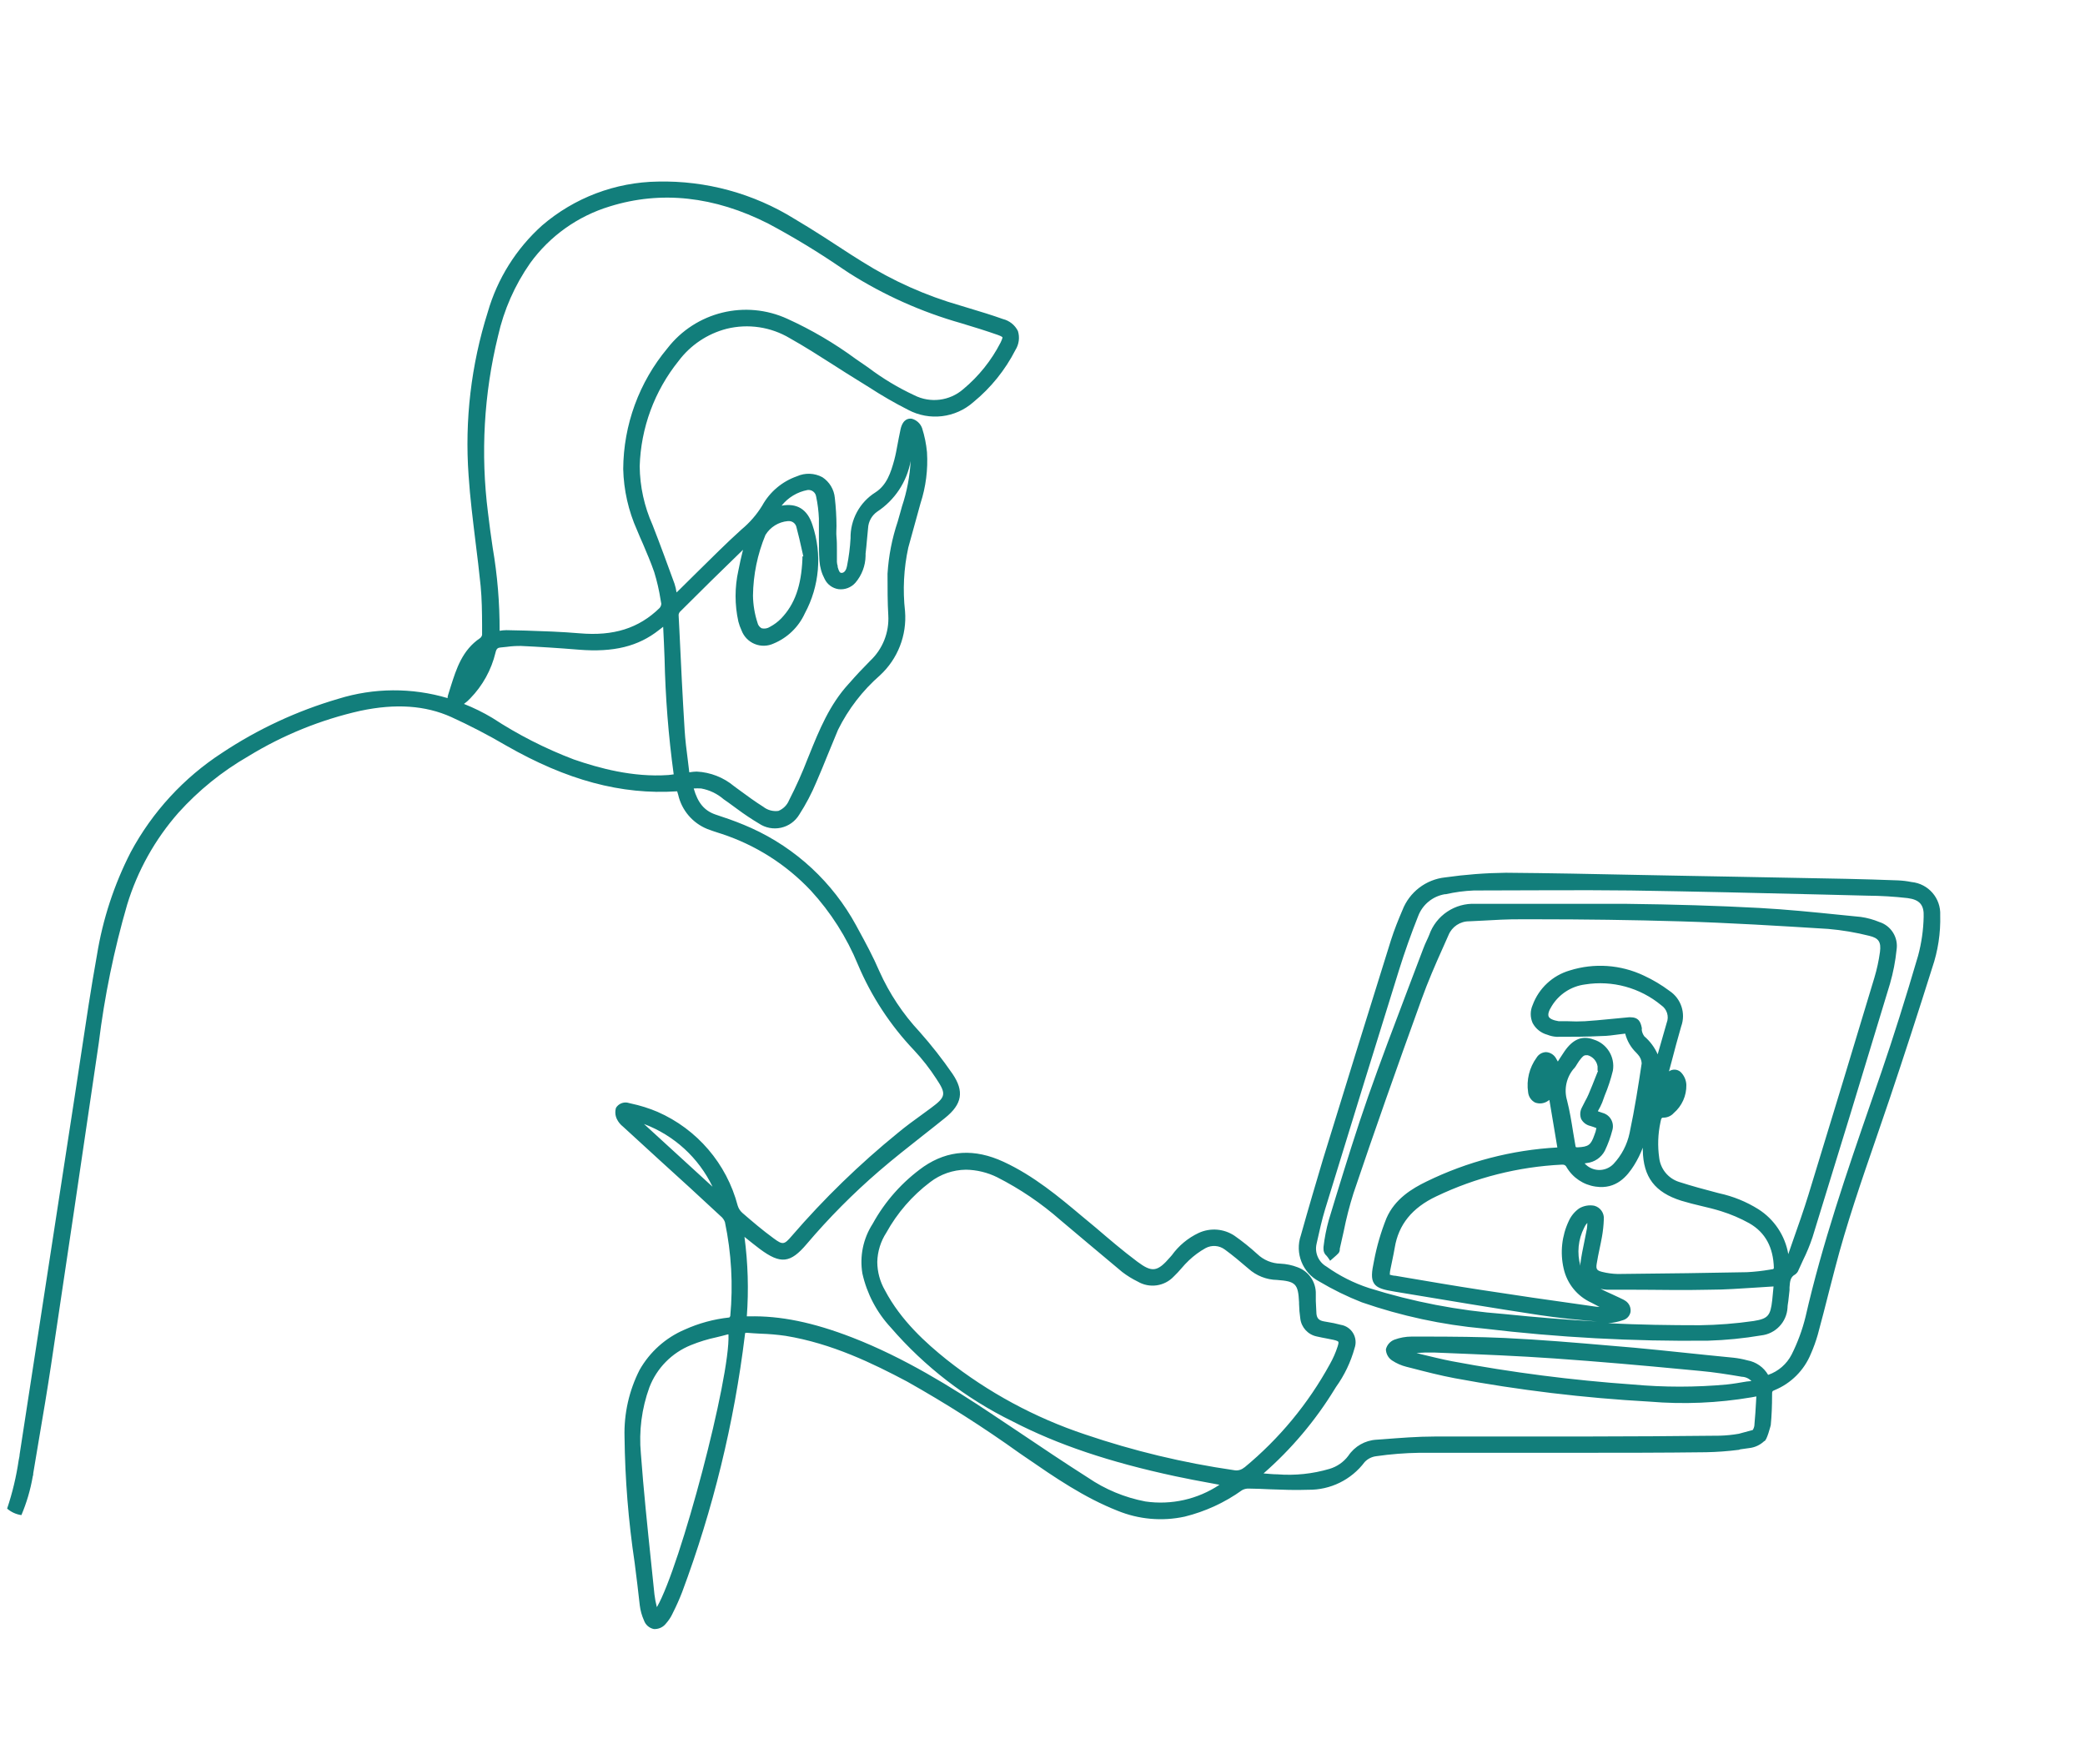
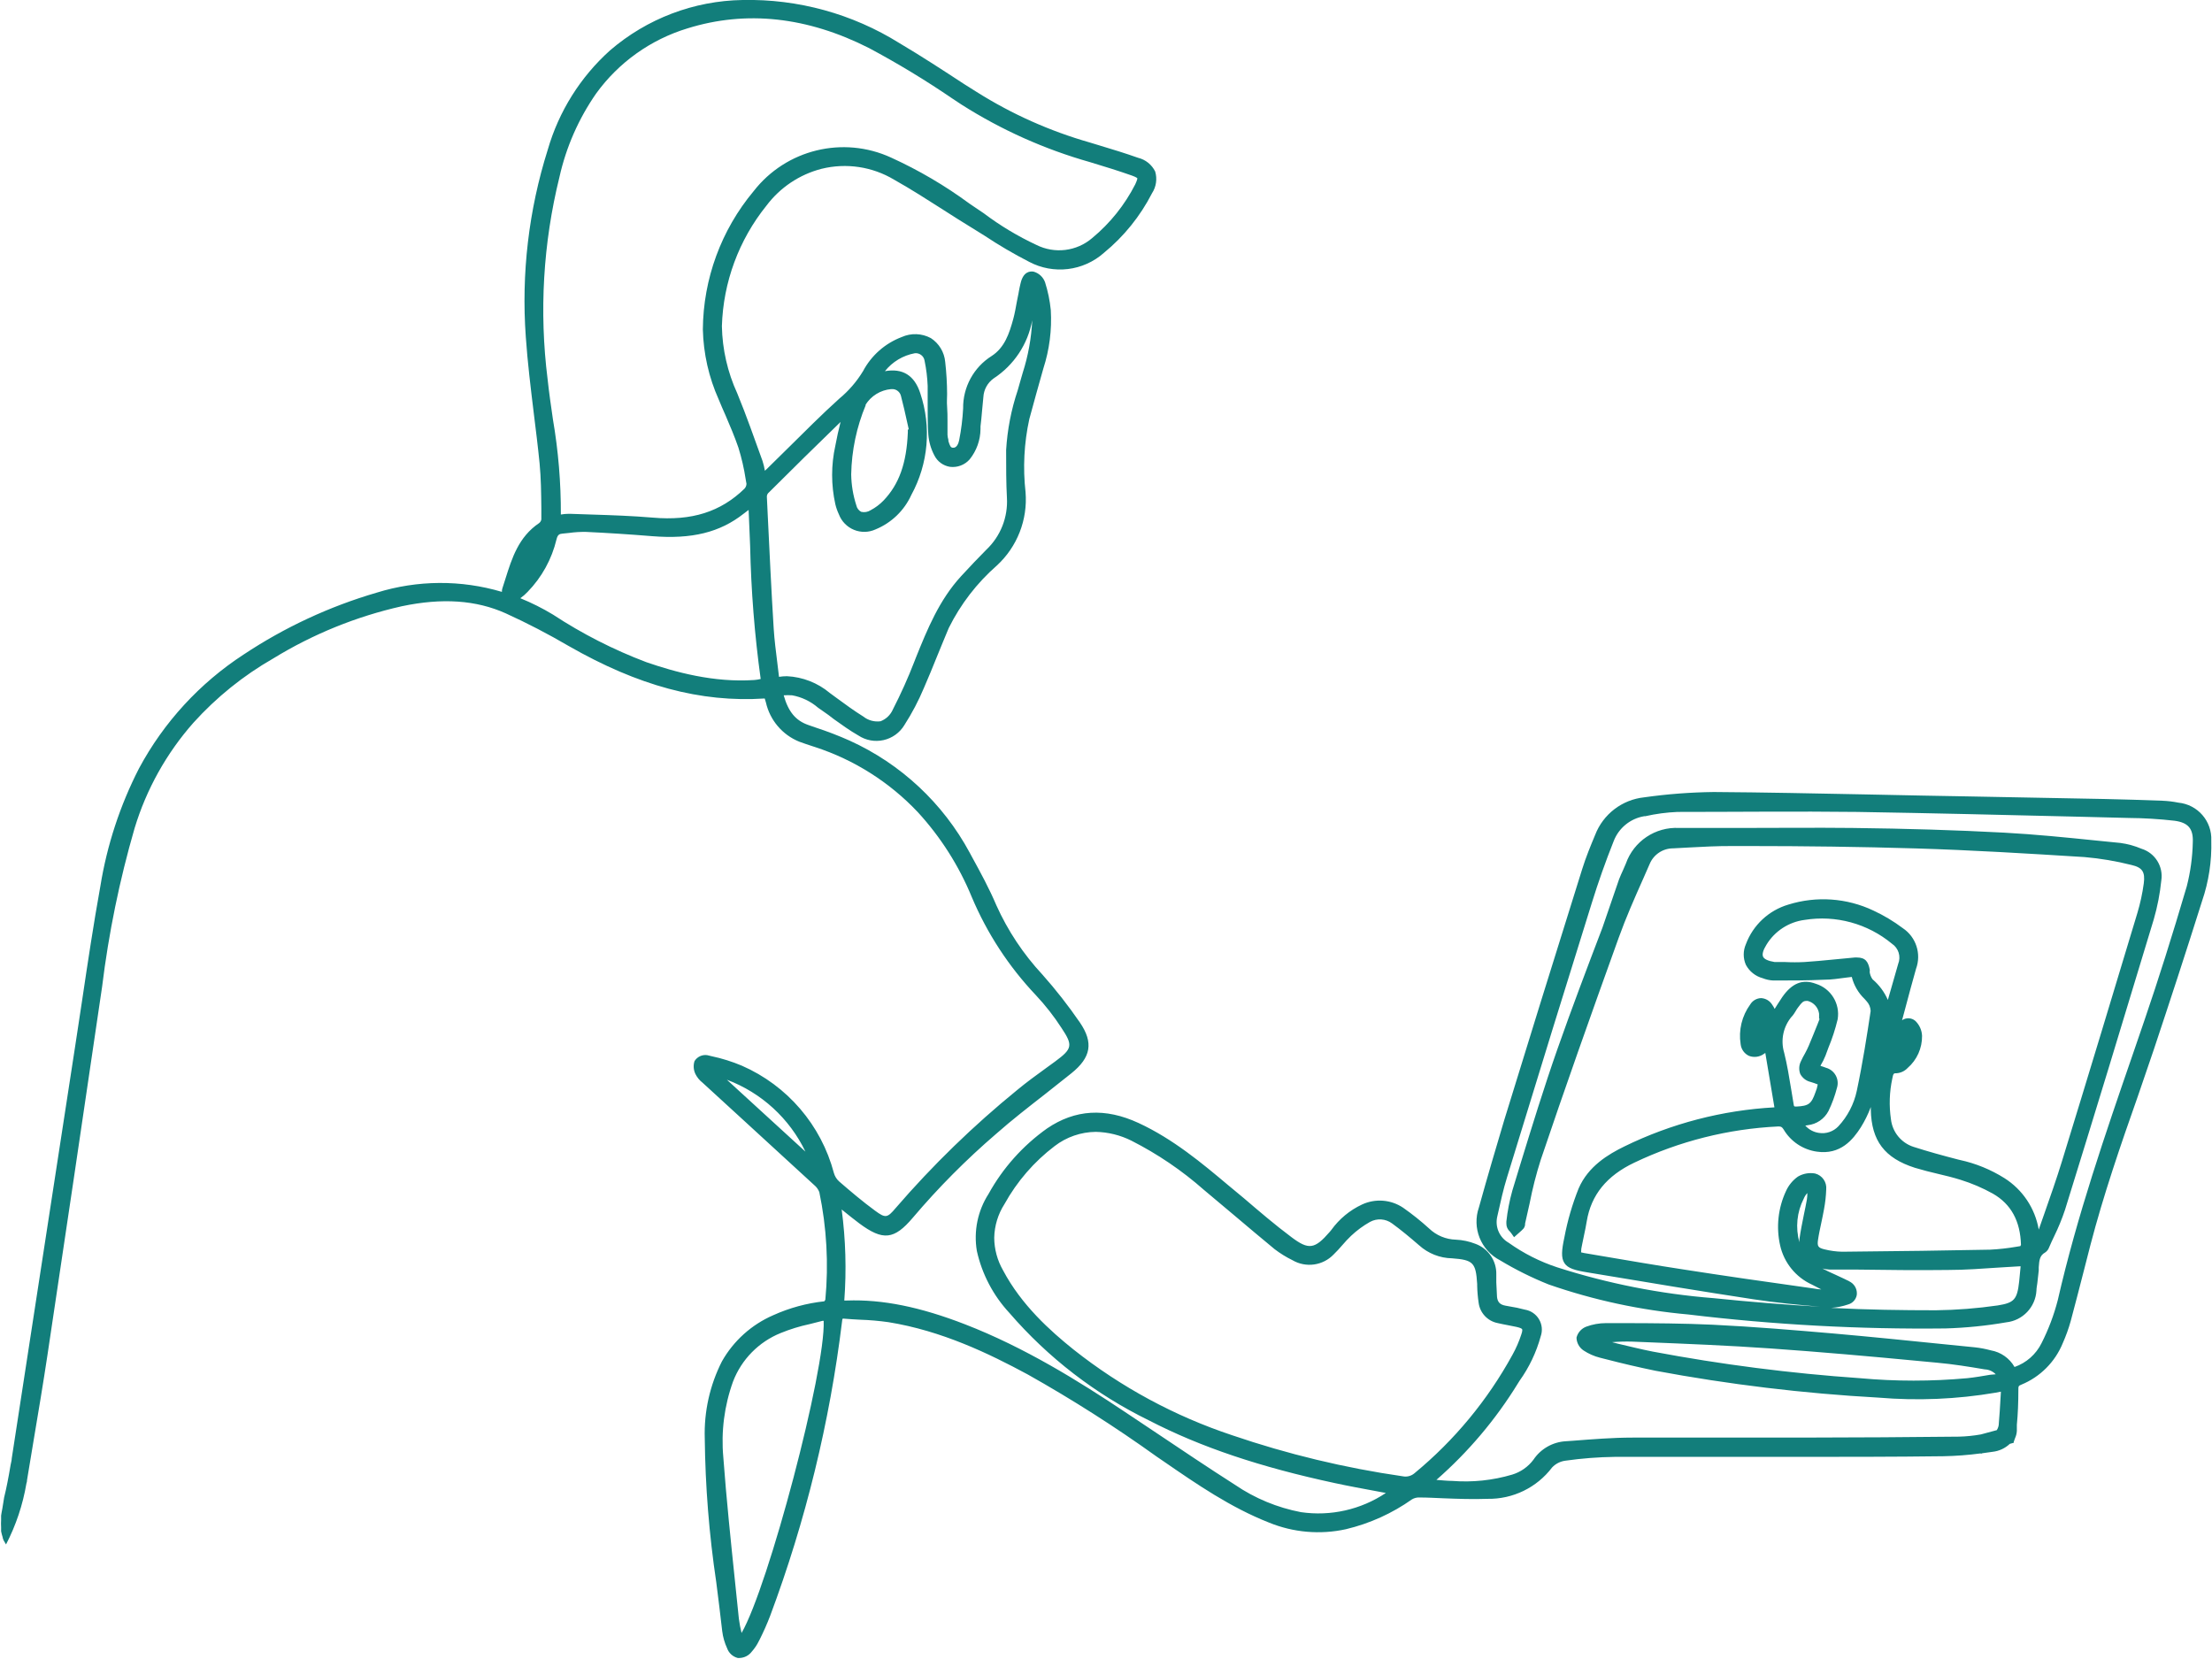
- <svg xmlns="http://www.w3.org/2000/svg" id="Camada_1" data-name="Camada 1" viewBox="0 0 301.1 254.66">
+ <svg xmlns="http://www.w3.org/2000/svg" id="Camada_1" data-name="Camada 1" viewBox="0 0 278.84 209.03">
  <defs>
    <style>.cls-1{fill:#127e7b;}</style>
  </defs>
-   <path class="cls-1" d="M255.72,205.79c.13-1.34.19-2.76.19-4.37,0-.47,0-.54.37-.68a9.6,9.6,0,0,0,5.23-5.24,21.64,21.64,0,0,0,1-2.77c.57-2.1,1.11-4.2,1.64-6.3l.84-3.24c1.65-6.38,3.84-12.71,5.95-18.83.67-2,1.35-3.9,2-5.85,2-5.95,4.05-12.25,6.09-18.74a21.62,21.62,0,0,0,1.16-7.61,4.59,4.59,0,0,0-4.14-4.79,12.59,12.59,0,0,0-2-.24c-2.44-.09-4.87-.17-7.31-.22l-16.82-.32-6.1-.11-7.35-.14c-6.22-.13-12.65-.26-19-.31a68.28,68.28,0,0,0-8.77.67,7.47,7.47,0,0,0-6.18,4.75c-.58,1.35-1.17,2.81-1.65,4.32-3.68,11.78-6.89,22.12-9.81,31.62-1,3.36-2.08,7-3.2,11a5.49,5.49,0,0,0,2.67,6.67,42.19,42.19,0,0,0,6.13,3,74.14,74.14,0,0,0,17.59,3.79,249.23,249.23,0,0,0,32.43,1.75,56,56,0,0,0,7.66-.76,4.28,4.28,0,0,0,3.8-4c0-.31.07-.62.11-.93.07-.54.13-1.07.18-1.61l0-.4c.06-.91.13-1.49.81-1.86a1.33,1.33,0,0,0,.5-.66c.21-.47.43-.94.64-1.4a25.45,25.45,0,0,0,1.37-3.32c3.64-11.76,7.3-23.74,11.19-36.61a28,28,0,0,0,.95-4.91,3.62,3.62,0,0,0-2.5-4,10.94,10.94,0,0,0-2.66-.73l-3-.3c-3.83-.39-7.78-.79-11.69-1-6-.32-12.28-.51-19.11-.59-4.71,0-9.49,0-14.12,0-2.57,0-5.14,0-7.71,0a6.74,6.74,0,0,0-6.71,4.5c-.11.28-.24.56-.37.83s-.34.75-.48,1.13q-1.14,3-2.3,6.06c-1.9,5-3.87,10.2-5.68,15.35-1.68,4.8-3.2,9.74-4.67,14.51l-1,3.29a25,25,0,0,0-.76,3.89l0,.27a1.25,1.25,0,0,0,.45,1,2,2,0,0,1,.19.24l.32.47.64-.56a7.27,7.27,0,0,0,.57-.54.88.88,0,0,0,.18-.63c.2-.84.39-1.69.57-2.53a51.37,51.37,0,0,1,1.41-5.49c3-8.9,6.24-18.07,9.83-28,.91-2.53,2-5.05,3.1-7.49l.79-1.78a3.21,3.21,0,0,1,3-2l1.84-.09c1.84-.11,3.74-.21,5.6-.2h2.12c6.9,0,14,.09,21,.3s14.06.64,21.27,1.09a37.38,37.38,0,0,1,5.94,1c1.35.32,1.73.88,1.54,2.33a24.36,24.36,0,0,1-.81,3.73c-2.79,9.26-6.11,20.23-9.52,31.34-.69,2.24-1.48,4.48-2.25,6.66l-.66,1.9a9.62,9.62,0,0,0-4.33-6.49,17.74,17.74,0,0,0-5.63-2.29l-.24-.06c-1.85-.48-3.76-1-5.59-1.59a4.16,4.16,0,0,1-2.85-3.47,14.6,14.6,0,0,1,.18-5.14c.12-.66.18-.68.55-.67a2,2,0,0,0,1.37-.66,5.21,5.21,0,0,0,1.82-4.06,2.75,2.75,0,0,0-.85-1.89,1.36,1.36,0,0,0-1.66-.07l.35-1.3c.45-1.73.91-3.46,1.41-5.18a4.36,4.36,0,0,0-1.67-5.13,20.67,20.67,0,0,0-3.72-2.22,14.69,14.69,0,0,0-10.7-.74,8.13,8.13,0,0,0-5.36,5,3.2,3.2,0,0,0,0,2.59,3.42,3.42,0,0,0,2.12,1.69,4.22,4.22,0,0,0,1.34.3h0c2.2,0,4.34,0,6.46-.11.9,0,1.78-.14,2.71-.26l.74-.09a5.82,5.82,0,0,0,1.61,2.77l.25.28a2,2,0,0,1,.52,1.24c-.45,3-1,6.56-1.75,10.08a9.34,9.34,0,0,1-2.33,4.46,2.84,2.84,0,0,1-4.16-.09l.31-.05a3.36,3.36,0,0,0,2.61-1.78,16.41,16.41,0,0,0,1.08-2.95,2,2,0,0,0-1.4-2.51l-.67-.23,0-.06a9.26,9.26,0,0,0,.61-1.22l.36-1a23.94,23.94,0,0,0,1.18-3.59,4,4,0,0,0-2.76-4.49c-1.65-.62-3-.08-4.23,1.7-.2.29-.39.58-.58.88l-.38.59a5.14,5.14,0,0,0-.29-.51,1.77,1.77,0,0,0-1.42-.85h0a1.66,1.66,0,0,0-1.36.8,6.78,6.78,0,0,0-1.22,5,1.89,1.89,0,0,0,1,1.48,2,2,0,0,0,1.9-.26l.17-.11,1.15,6.86a49.14,49.14,0,0,0-18.9,4.92c-2.06,1-4.57,2.5-5.78,5.3a33,33,0,0,0-1.8,6.18c-.34,1.6-.43,2.54,0,3.22s1.34.93,3,1.2c7.72,1.29,14.17,2.36,20.87,3.38,2.82.43,5.65.7,8.35.93-4.31-.24-8.77-.6-13.45-1.08A87.09,87.09,0,0,1,197.7,186a22.73,22.73,0,0,1-6.14-3.1,3,3,0,0,1-1.43-3.29l.08-.36c.34-1.53.69-3.11,1.15-4.62,4.17-13.58,7.57-24.59,10.7-34.63.8-2.55,1.72-5.15,2.74-7.71a5,5,0,0,1,3.85-3.16l.14,0a22.38,22.38,0,0,1,4.05-.54c7.4,0,15-.09,22.66,0,9.27.14,18.7.37,27.82.59l6.39.16a54.21,54.21,0,0,1,5.78.35c1.74.23,2.39,1,2.31,2.7A23.44,23.44,0,0,1,277,138c-1.84,6.28-3.58,11.78-5.3,16.81l-1.5,4.35c-3.46,10-7.05,20.45-9.46,31a26,26,0,0,1-2,5.43,6,6,0,0,1-3.4,2.95,4.35,4.35,0,0,0-3-2.1,13,13,0,0,0-2-.38l-3.8-.38c-4.6-.47-9.36-1-14-1.36-4.87-.42-10-.86-15.26-1.11-3.66-.17-7.39-.19-11-.2h-2.44a7.13,7.13,0,0,0-2.48.45,2,2,0,0,0-1.22,1.39,2,2,0,0,0,.88,1.6,6.73,6.73,0,0,0,2.08.92l.83.21c2,.52,4.07,1.05,6.14,1.44a220.31,220.31,0,0,0,28.12,3.38,58.63,58.63,0,0,0,14.76-.62l.69-.13-.05.85c-.06,1.07-.12,2.09-.22,3.11a1.6,1.6,0,0,1-.25.89l-1.78.48-.22.06v0a18.58,18.58,0,0,1-2.76.28c-6.29.07-12.84.11-20,.12-2.93,0-5.87,0-8.8,0-4,0-8.23,0-12.35,0-2.53,0-5.08.21-7.56.4l-.86.06a5.24,5.24,0,0,0-4.08,2.33,5.26,5.26,0,0,1-2.7,1.88,20.82,20.82,0,0,1-7.54.79c-.65,0-1.3-.08-2-.13a52.73,52.73,0,0,0,10.27-12.17l.2-.32a17.63,17.63,0,0,0,2.68-5.61,2.54,2.54,0,0,0-2-3.36,18,18,0,0,0-2-.42l-.45-.08c-.71-.13-1-.46-1.06-1.11l-.09-1.82,0-1a4,4,0,0,0-2.63-3.88,7.76,7.76,0,0,0-2.47-.52,5,5,0,0,1-3.35-1.39,33.09,33.09,0,0,0-3.29-2.64,5.31,5.31,0,0,0-5.17-.41,10.05,10.05,0,0,0-3.88,3.22l-.21.24c-1.88,2.19-2.64,2.29-4.79.68s-4.07-3.26-6-4.91l-2-1.66c-3.25-2.73-6.93-5.82-11.3-7.84-4.2-1.94-8-1.71-11.53.69a24.69,24.69,0,0,0-7.38,8.27,10.15,10.15,0,0,0-1.48,7.17,16.86,16.86,0,0,0,4.1,7.8,55.34,55.34,0,0,0,17.6,13.56c6.52,3.37,14,5.88,23.46,7.91,1.7.37,3.44.69,5.13,1l1.28.24a15.32,15.32,0,0,1-10.7,2.41,22,22,0,0,1-8.31-3.45c-3.35-2.13-6.7-4.38-9.94-6.56l-4-2.67c-5.71-3.8-12.56-8.08-20.09-11-5.66-2.19-10.4-3.16-14.9-3.05l-.32,0a55.74,55.74,0,0,0-.34-11.48l.1.08c.74.59,1.42,1.15,2.12,1.67,3,2.23,4.41,2.07,6.77-.72a95.38,95.38,0,0,1,10.46-10.54c2.05-1.77,4.22-3.47,6.31-5.12,1.07-.84,2.14-1.68,3.19-2.53,2.5-2,2.81-3.86,1.09-6.39A62.66,62.66,0,0,0,132.8,149a32,32,0,0,1-5.8-8.73c-.9-2.1-2-4.14-3.08-6.11l-.28-.52a32.47,32.47,0,0,0-15.15-14.07,43.05,43.05,0,0,0-4.29-1.65l-.91-.31c-1.58-.56-2.51-1.66-3.11-3.75a7.61,7.61,0,0,1,1.08,0,6.83,6.83,0,0,1,3.25,1.56l.63.44,1.37,1a36.86,36.86,0,0,0,3.09,2.06,4.11,4.11,0,0,0,5.82-1.28,30.06,30.06,0,0,0,2.48-4.72c.57-1.3,1.11-2.63,1.63-3.92s1-2.42,1.49-3.61a25.49,25.49,0,0,1,6.06-7.87,11.34,11.34,0,0,0,3.62-9.24,28.28,28.28,0,0,1,.47-9.21c.58-2.13,1.16-4.25,1.76-6.38a19.87,19.87,0,0,0,.94-7.38,16.52,16.52,0,0,0-.71-3.49,2.18,2.18,0,0,0-1.47-1.35c-.45-.07-1.28,0-1.63,1.48-.07.31-.13.62-.19.93l-.07.34c-.06.34-.13.68-.19,1-.13.72-.27,1.47-.46,2.18-.51,1.88-1.1,3.66-2.74,4.71a7.67,7.67,0,0,0-3.58,6.62,28.13,28.13,0,0,1-.51,4c-.06.36-.28,1-.78,1-.27,0-.38-.21-.57-.85l0-.15a2.18,2.18,0,0,1-.11-.62c0-.57,0-1.14,0-1.72s0-1.23-.06-1.84,0-1.06,0-1.59a37,37,0,0,0-.24-4.05,4,4,0,0,0-1.8-3,4.16,4.16,0,0,0-3.68-.13A9.18,9.18,0,0,0,110.08,73a13.9,13.9,0,0,1-3,3.46c-2.22,2-4.4,4.2-6.52,6.28l-2.63,2.6-.23.21a7.12,7.12,0,0,0-.29-1.25c-1-2.74-2.06-5.65-3.18-8.51a21.28,21.28,0,0,1-1.85-8.45A25.46,25.46,0,0,1,98,52.12a12.61,12.61,0,0,1,6.93-4.64,12.14,12.14,0,0,1,9.15,1.37c2.12,1.19,4.22,2.53,6.24,3.82,1.18.76,2.36,1.51,3.55,2.24l1.61,1a60.77,60.77,0,0,0,5.66,3.27,8.33,8.33,0,0,0,9.45-1.13,23.62,23.62,0,0,0,6.05-7.51A3.3,3.3,0,0,0,147,47.8a3.31,3.31,0,0,0-2.17-1.73c-1.59-.57-3.24-1.07-4.84-1.55l-1.25-.38a55.23,55.23,0,0,1-14.24-6.36l-1.59-1c-2.65-1.73-5.39-3.53-8.17-5.17A35.88,35.88,0,0,0,95,26.22a26.23,26.23,0,0,0-16.72,6.34,26.74,26.74,0,0,0-7.84,12.51,63.24,63.24,0,0,0-2.77,23.58c.21,3.21.62,6.45,1,9.59.26,2.09.53,4.25.74,6.38.18,1.86.2,3.78.21,5.64l0,1.42a.82.82,0,0,1-.28.46c-2.59,1.74-3.43,4.43-4.25,7-.12.41-.25.82-.38,1.22a1.18,1.18,0,0,0-.07.45,27.12,27.12,0,0,0-15.78.1,61.55,61.55,0,0,0-16.78,7.8,39.26,39.26,0,0,0-13.2,14.34A50.13,50.13,0,0,0,14,137.92c-.86,4.76-1.58,9.62-2.29,14.33-.29,1.93-.58,3.87-.88,5.8l-8,52c0,.27-.09.53-.13.8a40.48,40.48,0,0,1-1.67,7,4,4,0,0,0,2.06.94,25.27,25.27,0,0,0,1.64-5.59,1,1,0,0,0,.07-.44c.28-1.65.55-3.3.83-4.95.6-3.51,1.21-7.14,1.75-10.73,2.19-14.61,4.34-29.13,6.88-46.44a127.34,127.34,0,0,1,4.1-20,36,36,0,0,1,7.41-13.28,41.26,41.26,0,0,1,10.07-8.14,53.43,53.43,0,0,1,16.22-6.58c5.07-1.07,9.36-.78,13.1.9a87.66,87.66,0,0,1,7.93,4.12c8.74,5,16.61,7.14,24.7,6.61l.15.5a7,7,0,0,0,4.2,4.94c.53.21,1.08.38,1.62.56l.41.13a31,31,0,0,1,12.92,8.2,36.17,36.17,0,0,1,6.81,10.7A41.16,41.16,0,0,0,132,151.66a29.49,29.49,0,0,1,3.23,4.14c1.45,2.18,1.37,2.61-.8,4.21l-1.2.88c-1.19.86-2.42,1.75-3.57,2.71a121.17,121.17,0,0,0-15.33,14.89c-1.08,1.27-1.3,1.3-2.61.33-1.58-1.15-3.09-2.44-4.51-3.67a2.29,2.29,0,0,1-.68-1.06,20.45,20.45,0,0,0-11.59-13.54,21,21,0,0,0-3.83-1.2l-.54-.13a1.63,1.63,0,0,0-1.61.75,2.24,2.24,0,0,0,.13,1.64,3.11,3.11,0,0,0,.88,1.08l5.24,4.8q4.43,4,8.84,8.11a2,2,0,0,1,.64.88,45.57,45.57,0,0,1,.77,13.58,1.46,1.46,0,0,1-.13.19A21,21,0,0,0,98.88,192a13.64,13.64,0,0,0-6.52,5.83,20.1,20.1,0,0,0-2.17,9.67,133.17,133.17,0,0,0,1.46,18.16c.26,2.05.52,4.1.74,6.15A7.55,7.55,0,0,0,93,234a1.91,1.91,0,0,0,1.41,1.24l.25,0a2.06,2.06,0,0,0,1.52-.8,5.93,5.93,0,0,0,.92-1.38l.06-.13a32.71,32.71,0,0,0,1.34-3,162.31,162.31,0,0,0,9.07-37.14,1,1,0,0,1,.07-.33h0s0,0,.21,0c.65.06,1.31.09,2,.13a32.82,32.82,0,0,1,3.58.31c6.73,1.1,12.65,4,17.56,6.6a176,176,0,0,1,16.24,10.34l.95.65c4.11,2.83,8.36,5.76,13.21,7.67a16.41,16.41,0,0,0,9.69.85,24.19,24.19,0,0,0,8.29-3.82,1.83,1.83,0,0,1,1-.23c1,0,2,.06,3,.1,1.82.07,3.7.14,5.56.07a10,10,0,0,0,8.14-4,2.76,2.76,0,0,1,1.7-.85,48.88,48.88,0,0,1,6.19-.49q6.51,0,13,0c2.79,0,5.61,0,8.37,0h1.22c6.17,0,12.55,0,18.83-.08a43.79,43.79,0,0,0,4.74-.35v0l.2-.07,1.29-.18a3.74,3.74,0,0,0,2.16-1C255.14,208.13,255.72,205.79,255.72,205.79ZM256.1,186c-.05.57-.1,1.16-.17,1.76-.25,2.26-.63,2.67-2.69,3a59.71,59.71,0,0,1-7.79.61c-4.27,0-8.66-.06-13.22-.29a8.49,8.49,0,0,0,2.14-.44,1.53,1.53,0,0,0,1.1-1.19,1.66,1.66,0,0,0-.75-1.61,3.73,3.73,0,0,0-.62-.33l-.2-.1-1.16-.54c-.56-.25-1.09-.49-1.6-.76a4.74,4.74,0,0,0,.93.13l3.37,0c3.77,0,7.66.1,11.49,0,2.22,0,4.39-.17,6.69-.31l2.5-.16Zm-19-37.34,0-.21c-.18-.95-.52-1.55-1.62-1.55h-.26c-.95.08-1.9.17-2.84.27-1.17.11-2.33.23-3.5.3a22.61,22.61,0,0,1-2.47,0l-1.13,0-.18,0c-.8-.13-1.31-.36-1.45-.67s0-.83.43-1.5a6.62,6.62,0,0,1,4.82-3.14,13.81,13.81,0,0,1,11,3,2.12,2.12,0,0,1,.79,2.55c-.44,1.51-.87,3-1.3,4.54a7.31,7.31,0,0,0-1.93-2.6A2,2,0,0,1,237.08,148.66Zm-9.78,5.63a4.12,4.12,0,0,0,.44-.65c.09-.14.18-.29.28-.43l.07-.09c.38-.5.59-.74.92-.74a1.27,1.27,0,0,1,.26,0,2,2,0,0,1,1.42,1.61v.64l.07,0-.27.67c-.36.92-.72,1.83-1.11,2.74a9.15,9.15,0,0,1-.47.94c-.18.34-.36.68-.51,1a2,2,0,0,0-.08,1.61,2,2,0,0,0,1.31,1,9,9,0,0,1,.89.31,4.42,4.42,0,0,1-.29,1c-.51,1.45-.85,1.7-2.4,1.78-.3,0-.3,0-.34-.25-.12-.65-.22-1.29-.33-1.94-.24-1.51-.49-3.07-.88-4.59A4.93,4.93,0,0,1,227.3,154.29Zm2.8,34.35c-6.39-.89-11.59-1.65-16.36-2.39-3.61-.55-7.28-1.18-10.82-1.78l-1.4-.24c-.31,0-.77-.13-.84-.16a4,4,0,0,1,.12-.9c.08-.42.17-.84.26-1.26.12-.58.24-1.16.34-1.75.55-3.33,2.51-5.75,6-7.4a47.36,47.36,0,0,1,18.12-4.58h.09a.6.6,0,0,1,.61.38,5.82,5.82,0,0,0,4.18,2.79c3,.45,4.58-1.53,5.55-3.06a14.52,14.52,0,0,0,1.27-2.56v.35c.07,3.91,1.74,6.1,5.56,7.31,1,.3,1.94.54,2.89.76s1.92.46,2.85.75a21.67,21.67,0,0,1,4.09,1.75c2.3,1.32,3.46,3.46,3.54,6.47,0,0-.1.14-.08.14l-.54.09a28,28,0,0,1-3.26.36c-5.4.11-11.33.19-18.67.26a10.2,10.2,0,0,1-2.23-.3c-.78-.19-.93-.39-.81-1.16s.27-1.47.42-2.19c.12-.57.24-1.13.34-1.7a17.83,17.83,0,0,0,.27-2.51,1.86,1.86,0,0,0-1.39-2,3.16,3.16,0,0,0-2.17.39,4.49,4.49,0,0,0-1.5,1.82,10.54,10.54,0,0,0-.74,6.86,7.1,7.1,0,0,0,4,4.93c.23.13.47.25.71.37s.32.16.47.25A8.09,8.09,0,0,1,230.1,188.64Zm-.89-12a6.49,6.49,0,0,1-.06.78c-.12.64-.25,1.28-.38,1.92-.21,1-.42,2.05-.56,3.1a2.16,2.16,0,0,0,0,.35,7.57,7.57,0,0,1,.54-5.5A2.36,2.36,0,0,1,229.21,176.61Zm23,22.86c-1,.17-1.93.33-2.88.43a74.6,74.6,0,0,1-13.55,0,227.58,227.58,0,0,1-26.11-3.36c-1.47-.28-3-.67-4.41-1l-.72-.19a23.26,23.26,0,0,1,2.5-.07l1.73.07c5.15.21,10.48.42,15.71.79,6.27.44,12.64,1,18.8,1.59l2.24.21c2,.18,4,.5,6,.84a2.05,2.05,0,0,1,1.39.62ZM71.92,48.53A29.7,29.7,0,0,1,76.56,38a22.12,22.12,0,0,1,11.49-8.19c7.41-2.31,15.11-1.47,22.9,2.48a113.38,113.38,0,0,1,10.53,6.38l1.14.76a61.4,61.4,0,0,0,16.18,7.24c2,.6,3.66,1.12,5.31,1.7.58.21.65.32.66.34s0,.18-.27.75a21.54,21.54,0,0,1-5.41,6.75,6.38,6.38,0,0,1-7.05.87,36.72,36.72,0,0,1-6.65-4l-1.29-.89-.51-.35a55,55,0,0,0-9.86-5.79A14.35,14.35,0,0,0,96.38,50.3,27.45,27.45,0,0,0,90,67.73a22.94,22.94,0,0,0,2,8.83c.28.68.57,1.36.86,2,.56,1.33,1.15,2.69,1.62,4.06a28.5,28.5,0,0,1,.92,4l.1.57a1,1,0,0,1-.26.62c-3,2.92-6.63,4.07-11.56,3.64-2.59-.22-5.22-.31-7.77-.39L73.21,91h-.12a5.87,5.87,0,0,0-.94.09,69.42,69.42,0,0,0-1-12c-.24-1.66-.49-3.37-.68-5.06A70.13,70.13,0,0,1,71.92,48.53Zm24.57,63.39c-5.11.35-10-1-13.62-2.25a60.91,60.91,0,0,1-11.77-6A28.25,28.25,0,0,0,67,101.65a5.86,5.86,0,0,0,.91-.8,14.23,14.23,0,0,0,3.65-6.62c.13-.58.35-.7.72-.73l.88-.09a13.72,13.72,0,0,1,2.09-.13c2.58.12,5.32.29,8.37.54,5,.4,8.55-.48,11.53-2.83.2-.16.4-.32.62-.48.08,1.52.14,3,.2,4.54a147.1,147.1,0,0,0,1.32,16.77C97,111.86,96.75,111.9,96.49,111.92Zm14.05-34.67a4.22,4.22,0,0,1,3.23-2,.9.9,0,0,1,.24,0,1.11,1.11,0,0,1,1,.85c.3,1.1.55,2.24.8,3.35.06.3.13.6.2.9l-.13,0v.38c-.17,3.89-1.11,6.53-3.06,8.57a6.5,6.5,0,0,1-1.63,1.22,1.52,1.52,0,0,1-1.19.21,1.19,1.19,0,0,1-.61-.81,13.31,13.31,0,0,1-.65-3.91A23.64,23.64,0,0,1,110.54,77.25Zm-11,34.27c-.06-.56-.13-1.11-.2-1.66-.2-1.52-.38-3-.47-4.42-.3-4.83-.54-9.74-.76-14.49l-.11-2.12a.77.77,0,0,1,.15-.44q4.55-4.55,9.15-9c-.25,1-.48,2-.67,3a17,17,0,0,0,0,7.37,7.46,7.46,0,0,0,.46,1.28,3.41,3.41,0,0,0,4.63,1.89,8.55,8.55,0,0,0,4.5-4.34,16.1,16.1,0,0,0,1.1-12.81c-.73-2.24-2.22-3.16-4.45-2.76a6.29,6.29,0,0,1,3.75-2.26,1.11,1.11,0,0,1,1.24.94,19.33,19.33,0,0,1,.4,3.18c0,.91,0,1.81,0,2.72,0,1.11,0,2.27.08,3.4a6.53,6.53,0,0,0,.75,2.61,2.65,2.65,0,0,0,2,1.47,2.81,2.81,0,0,0,2.45-.94A6.12,6.12,0,0,0,125,80.28l0-.33c.08-.65.14-1.3.2-2s.1-1.12.16-1.68a3.1,3.1,0,0,1,1.3-2.37,11.12,11.12,0,0,0,4.85-7.33,24.92,24.92,0,0,1-1.25,6.55l-.23.83-.39,1.37a29.22,29.22,0,0,0-1.47,7.53c0,2.1,0,4.2.11,6a8.35,8.35,0,0,1-2.62,6.58c-1,1-2.07,2.14-3,3.21l-.12.13c-2.75,3-4.24,6.67-5.68,10.24l-.2.49a61.81,61.81,0,0,1-2.71,6.06,2.8,2.8,0,0,1-1.54,1.54,2.91,2.91,0,0,1-2.19-.6c-1.15-.72-2.28-1.55-3.37-2.35l-.83-.61a9.13,9.13,0,0,0-5.41-2.12A7.23,7.23,0,0,0,99.59,111.52ZM93,162.31a18,18,0,0,1,9.9,9.06Zm1.85,69.74a14.14,14.14,0,0,1-.34-1.8c-.16-1.52-.31-3-.47-4.54-.54-5.18-1.1-10.53-1.49-15.81a22,22,0,0,1,1.23-9.56,10.72,10.72,0,0,1,6-6.1,21.79,21.79,0,0,1,3.68-1.13c.54-.13,1.08-.26,1.61-.41l.13,0C105.49,198.89,98.26,226.18,94.88,232.05Zm84.83-20.14a1.72,1.72,0,0,1-1.48.39,120.3,120.3,0,0,1-21.5-5.16,65.66,65.66,0,0,1-20-10.81c-2.93-2.35-6.59-5.61-8.9-10a8.29,8.29,0,0,1-1.11-4.11h0A8.11,8.11,0,0,1,128,178a23.21,23.21,0,0,1,6.32-7.29,8.64,8.64,0,0,1,5.17-1.8A10.52,10.52,0,0,1,144,170a44.13,44.13,0,0,1,9.15,6.2l3.86,3.25q2.52,2.13,5.05,4.23a13.17,13.17,0,0,0,2.25,1.39,4.21,4.21,0,0,0,5.19-.73,15.1,15.1,0,0,0,1.1-1.17,13.76,13.76,0,0,1,1.1-1.17,11.94,11.94,0,0,1,2.39-1.76,2.59,2.59,0,0,1,2.79.2c1.14.83,2.21,1.73,3.4,2.75a6.34,6.34,0,0,0,4.14,1.64c2.7.2,3.05.56,3.18,3.24v.22a17,17,0,0,0,.18,2.12,3,3,0,0,0,2.37,2.58c.47.11.95.2,1.42.29l1,.2c.54.12.67.23.7.28s.06.2-.1.68a13.75,13.75,0,0,1-1.12,2.55A51.26,51.26,0,0,1,179.71,211.91Z" />
+   <path class="cls-1" d="M249.7,183.26l.2-.07,1.29-.18a3.74,3.74,0,0,0,2.16-1l.5-.14,0,0a.16.16,0,0,1,0-.06l0-.06.16-.45a2.54,2.54,0,0,0,.23-.92l0,.22c0-.1,0-.21,0-.31s0-.31,0-.46a1.69,1.69,0,0,1,0-.23h0c.13-1.34.19-2.77.19-4.37,0-.47,0-.54.37-.68a9.57,9.57,0,0,0,5.23-5.24,20.4,20.4,0,0,0,1-2.78c.56-2.09,1.1-4.19,1.64-6.29.27-1.08.55-2.16.83-3.24,1.66-6.38,3.84-12.71,6-18.83q1-2.92,2-5.85c2-6,4.05-12.26,6.09-18.74a21.65,21.65,0,0,0,1.16-7.61,4.6,4.6,0,0,0-4.15-4.79,12.59,12.59,0,0,0-2-.24c-2.43-.09-4.87-.17-7.31-.22l-16.82-.32-6.1-.11-7.34-.15c-6.22-.12-12.65-.26-19-.3a68.41,68.41,0,0,0-8.77.67,7.46,7.46,0,0,0-6.18,4.74c-.57,1.36-1.17,2.82-1.64,4.33-3.69,11.78-6.9,22.12-9.82,31.62-1,3.36-2.08,7-3.19,11a5.48,5.48,0,0,0,2.66,6.67,42.31,42.31,0,0,0,6.14,3.05,73.52,73.52,0,0,0,17.59,3.78,247.45,247.45,0,0,0,32.43,1.76,54.07,54.07,0,0,0,7.65-.77,4.27,4.27,0,0,0,3.81-4c0-.31.07-.62.11-.93.06-.54.13-1.08.18-1.61l0-.4c.06-.91.13-1.49.8-1.86a1.3,1.3,0,0,0,.51-.66c.2-.47.42-.94.64-1.4a26.87,26.87,0,0,0,1.36-3.32c3.65-11.76,7.3-23.74,11.19-36.62a27.85,27.85,0,0,0,.95-4.9,3.61,3.61,0,0,0-2.5-4,10.28,10.28,0,0,0-2.66-.73l-3-.3c-3.82-.39-7.78-.79-11.68-1-6-.32-12.29-.51-19.12-.59-4.7-.05-9.49,0-14.12,0-2.57,0-5.13,0-7.7,0a6.74,6.74,0,0,0-6.72,4.5c-.11.28-.24.56-.36.83s-.35.75-.49,1.13L202,116.94c-1.91,5-3.88,10.2-5.69,15.35-1.68,4.79-3.2,9.73-4.67,14.51l-1,3.29a23.84,23.84,0,0,0-.75,3.89l0,.27a1.3,1.3,0,0,0,.45,1,2,2,0,0,1,.19.24l.33.47.63-.56a5.85,5.85,0,0,0,.57-.54.94.94,0,0,0,.19-.63c.2-.84.38-1.69.57-2.53a49.05,49.05,0,0,1,1.4-5.49c3-8.9,6.25-18.07,9.83-28,.91-2.53,2-5,3.11-7.49l.78-1.78a3.21,3.21,0,0,1,3-2l1.83-.1c1.84-.1,3.74-.2,5.6-.19h2.13c6.9,0,14,.09,21,.3s14.06.64,21.26,1.09a37.19,37.19,0,0,1,5.94,1c1.36.31,1.73.88,1.54,2.32a24.48,24.48,0,0,1-.81,3.74c-2.79,9.26-6.1,20.23-9.52,31.34-.69,2.24-1.48,4.48-2.24,6.65L257,155a9.6,9.6,0,0,0-4.33-6.49,17.6,17.6,0,0,0-5.62-2.29l-.25-.06c-1.85-.48-3.76-1-5.59-1.59a4.15,4.15,0,0,1-2.84-3.47,14.37,14.37,0,0,1,.17-5.14c.12-.66.18-.68.55-.67a2.13,2.13,0,0,0,1.38-.66,5.27,5.27,0,0,0,1.82-4.06,2.76,2.76,0,0,0-.86-1.89,1.36,1.36,0,0,0-1.66-.07l.35-1.3c.46-1.73.92-3.46,1.41-5.18a4.35,4.35,0,0,0-1.67-5.13,20.57,20.57,0,0,0-3.71-2.22,14.77,14.77,0,0,0-10.71-.75,8.19,8.19,0,0,0-5.36,5,3.24,3.24,0,0,0,0,2.59,3.4,3.4,0,0,0,2.12,1.69,4.1,4.1,0,0,0,1.33.29h0c2.19,0,4.33,0,6.45-.1.91,0,1.78-.14,2.71-.26l.74-.09a5.82,5.82,0,0,0,1.61,2.77l.25.28a1.92,1.92,0,0,1,.52,1.24c-.45,3-1,6.55-1.75,10.08a9.46,9.46,0,0,1-2.32,4.46,2.77,2.77,0,0,1-2.46.83,2.83,2.83,0,0,1-1.71-.92l.31-.05a3.36,3.36,0,0,0,2.61-1.78,15.68,15.68,0,0,0,1.08-2.95,2,2,0,0,0-1.39-2.51,6.78,6.78,0,0,0-.68-.23l0-.06a8.17,8.17,0,0,0,.61-1.22l.37-1a23.91,23.91,0,0,0,1.17-3.59,4,4,0,0,0-2.76-4.49c-1.65-.62-3-.08-4.23,1.69-.2.29-.39.59-.58.89l-.37.59a3.25,3.25,0,0,0-.3-.51,1.74,1.74,0,0,0-1.42-.85h0a1.66,1.66,0,0,0-1.36.8,6.72,6.72,0,0,0-1.21,5,1.85,1.85,0,0,0,1.05,1.48,2,2,0,0,0,1.9-.26l.16-.11,1.15,6.86a49.24,49.24,0,0,0-18.9,4.92c-2.05,1-4.57,2.5-5.78,5.3a33,33,0,0,0-1.8,6.18c-.34,1.6-.43,2.54,0,3.22s1.33.93,3,1.2c7.73,1.29,14.17,2.36,20.87,3.38,2.82.43,5.66.7,8.35.93-4.3-.24-8.77-.6-13.44-1.08a87.06,87.06,0,0,1-19.67-3.88,22.8,22.8,0,0,1-6.13-3.1,3,3,0,0,1-1.44-3.29l.08-.36c.34-1.53.69-3.11,1.16-4.62,4.16-13.59,7.56-24.59,10.7-34.63.79-2.55,1.71-5.15,2.73-7.71a5,5,0,0,1,3.86-3.16l.13,0a22.61,22.61,0,0,1,4.06-.54c7.39,0,15-.09,22.65,0,9.28.15,18.71.38,27.83.6l6.38.16a54.56,54.56,0,0,1,5.79.35c1.73.23,2.38,1,2.31,2.7a24.58,24.58,0,0,1-.76,5.57c-1.85,6.28-3.59,11.78-5.31,16.81-.5,1.45-1,2.9-1.49,4.35-3.47,10.05-7.05,20.45-9.46,31a26.75,26.75,0,0,1-2.05,5.43,6,6,0,0,1-3.4,3,4.3,4.3,0,0,0-3-2.1,13,13,0,0,0-2-.38l-3.8-.38c-4.6-.47-9.35-.95-14-1.36-4.87-.42-10.06-.86-15.27-1.11-3.66-.17-7.38-.19-11-.2h-2.44a7.18,7.18,0,0,0-2.49.45,2,2,0,0,0-1.22,1.38,2,2,0,0,0,.88,1.61,6.73,6.73,0,0,0,2.08.92l.83.21c2,.52,4.07,1,6.14,1.43a219,219,0,0,0,28.12,3.39,58.71,58.71,0,0,0,14.77-.62l.68-.13-.05.85c-.06,1.06-.12,2.09-.21,3.11a1.59,1.59,0,0,1-.26.89l-1.78.48-.22.06v0a18.45,18.45,0,0,1-2.75.28c-6.29.07-12.84.11-20,.12-2.94,0-5.87,0-8.81,0-4.05,0-8.23,0-12.35,0-2.52,0-5.08.21-7.55.4l-.87.06a5.26,5.26,0,0,0-4.08,2.33,5.24,5.24,0,0,1-2.69,1.88,20.84,20.84,0,0,1-7.54.79c-.65,0-1.3-.08-2-.13a53,53,0,0,0,10.28-12.17l.2-.32a17.61,17.61,0,0,0,2.67-5.61,2.55,2.55,0,0,0-2-3.36,18.13,18.13,0,0,0-2-.42l-.44-.08c-.71-.13-1-.46-1.07-1.11l-.09-1.82,0-1a4,4,0,0,0-2.64-3.87,7.7,7.7,0,0,0-2.46-.52,5.07,5.07,0,0,1-3.36-1.4,33.12,33.12,0,0,0-3.29-2.63,5.29,5.29,0,0,0-5.16-.41,9.93,9.93,0,0,0-3.89,3.22l-.2.24c-1.89,2.19-2.65,2.29-4.8.68s-4.07-3.26-6-4.91l-2-1.66c-3.25-2.73-6.93-5.82-11.3-7.84-4.2-1.94-8-1.71-11.53.69a24.86,24.86,0,0,0-7.38,8.26,10.18,10.18,0,0,0-1.47,7.18,16.85,16.85,0,0,0,4.09,7.8,55.34,55.34,0,0,0,17.6,13.56c6.52,3.37,14,5.88,23.46,7.91,1.71.37,3.45.69,5.13,1l1.28.24A15.31,15.31,0,0,1,164,190.62a22.11,22.11,0,0,1-8.32-3.45c-3.34-2.13-6.7-4.39-9.94-6.56q-2-1.35-4-2.67c-5.7-3.8-12.55-8.08-20.09-11-5.65-2.19-10.4-3.16-14.9-3l-.32,0a55.78,55.78,0,0,0-.33-11.48l.09.08c.74.59,1.42,1.15,2.12,1.67,3,2.23,4.41,2.07,6.77-.72a94.61,94.61,0,0,1,10.47-10.54c2-1.77,4.21-3.48,6.31-5.12l3.19-2.53c2.49-2,2.81-3.86,1.09-6.39a61.6,61.6,0,0,0-4.74-6.06,32.18,32.18,0,0,1-5.8-8.73c-.89-2.1-2-4.14-3.08-6.11l-.28-.52A32.4,32.4,0,0,0,107.1,93.36a44,44,0,0,0-4.29-1.65l-.92-.32c-1.58-.55-2.51-1.65-3.1-3.74a7.47,7.47,0,0,1,1.07,0,6.86,6.86,0,0,1,3.26,1.56c.21.15.41.3.63.44.46.31.91.64,1.36,1,1,.71,2,1.44,3.09,2.06A4.12,4.12,0,0,0,114,91.41a30.5,30.5,0,0,0,2.48-4.72c.57-1.3,1.11-2.63,1.63-3.92s1-2.42,1.49-3.61a25.64,25.64,0,0,1,6.06-7.87,11.31,11.31,0,0,0,3.62-9.24,28.28,28.28,0,0,1,.47-9.21c.58-2.13,1.16-4.25,1.77-6.38a20.07,20.07,0,0,0,.94-7.38,17.21,17.21,0,0,0-.72-3.49,2.14,2.14,0,0,0-1.46-1.35c-.46-.07-1.29,0-1.63,1.48-.08.31-.14.62-.2.93l-.06.34c-.07.34-.13.68-.2,1-.13.72-.26,1.47-.45,2.18-.51,1.88-1.1,3.65-2.74,4.71a7.69,7.69,0,0,0-3.59,6.61,28.31,28.31,0,0,1-.5,4c-.07.36-.29,1-.78.95-.28,0-.39-.22-.58-.85l0-.15a2.69,2.69,0,0,1-.11-.62c0-.57,0-1.15,0-1.72s0-1.23-.05-1.84,0-1.06,0-1.59a37,37,0,0,0-.24-4.05,4,4,0,0,0-1.81-3,4.16,4.16,0,0,0-3.68-.13,9.2,9.2,0,0,0-4.87,4.3,13.77,13.77,0,0,1-3,3.47c-2.22,2-4.4,4.2-6.51,6.28l-2.64,2.6-.22.2a8.31,8.31,0,0,0-.3-1.24c-1-2.74-2-5.65-3.18-8.51A21.29,21.29,0,0,1,91,41.12a25.43,25.43,0,0,1,5.62-15.2,12.63,12.63,0,0,1,6.94-4.64,12.14,12.14,0,0,1,9.15,1.37c2.12,1.19,4.21,2.53,6.23,3.82,1.18.76,2.36,1.51,3.56,2.24l1.61,1A58.28,58.28,0,0,0,129.72,33a8.33,8.33,0,0,0,9.44-1.13,23.64,23.64,0,0,0,6.06-7.51,3.29,3.29,0,0,0,.4-2.74,3.26,3.26,0,0,0-2.16-1.73c-1.6-.57-3.25-1.07-4.84-1.55l-1.25-.38a55.08,55.08,0,0,1-14.24-6.36l-1.59-1c-2.66-1.74-5.4-3.53-8.17-5.17A35.9,35.9,0,0,0,93.62,0,26.25,26.25,0,0,0,76.89,6.36a26.82,26.82,0,0,0-7.84,12.51,63.24,63.24,0,0,0-2.77,23.58c.22,3.21.62,6.45,1,9.59.26,2.09.53,4.25.74,6.37.18,1.87.2,3.79.22,5.65v1.42a.76.76,0,0,1-.28.46c-2.59,1.74-3.43,4.43-4.24,7l-.39,1.22a1.17,1.17,0,0,0-.06.45,27.15,27.15,0,0,0-15.79.1,61.49,61.49,0,0,0-16.77,7.8A39.29,39.29,0,0,0,17.52,96.87a50,50,0,0,0-4.87,14.85c-.86,4.76-1.59,9.62-2.29,14.33-.29,1.93-.58,3.87-.88,5.8l-8,52c0,.27-.1.53-.14.8-.27,1.62-.54,3-.82,4.12-.07.46-.14.92-.22,1.37s-.12.6-.16.91c0,.07,0,.17,0,.21l0,.34a7.23,7.23,0,0,0,0,.93,1,1,0,0,1,0,.23c0,.09,0,.18,0,.27a6.69,6.69,0,0,0,.2.77c0,.13.08.25.12.38v0h0l.3.51A26.12,26.12,0,0,0,3.33,187a1.21,1.21,0,0,0,.08-.44c.27-1.65.55-3.3.83-5,.59-3.51,1.2-7.14,1.74-10.73,2.2-14.61,4.34-29.13,6.89-46.44a127.34,127.34,0,0,1,4.1-20,35.74,35.74,0,0,1,7.41-13.28A41,41,0,0,1,34.45,83a53.38,53.38,0,0,1,16.21-6.58c5.08-1.07,9.36-.78,13.1.9a87.74,87.74,0,0,1,7.94,4.12c8.74,5,16.6,7.14,24.7,6.61l.15.5a7,7,0,0,0,4.19,4.94c.54.2,1.08.38,1.63.56l.4.13a31,31,0,0,1,12.93,8.2,36.16,36.16,0,0,1,6.8,10.7,41.35,41.35,0,0,0,8.08,12.37,29.19,29.19,0,0,1,3.23,4.13c1.46,2.19,1.38,2.62-.79,4.22l-1.21.88c-1.19.86-2.41,1.75-3.57,2.71a121.85,121.85,0,0,0-15.33,14.89c-1.07,1.27-1.29,1.3-2.61.33-1.57-1.15-3.09-2.44-4.51-3.67a2.25,2.25,0,0,1-.67-1.07,20.49,20.49,0,0,0-11.6-13.53,21,21,0,0,0-3.83-1.2l-.54-.13a1.61,1.61,0,0,0-1.6.75,2.2,2.2,0,0,0,.12,1.64,3.14,3.14,0,0,0,.89,1.08l5.24,4.8q4.42,4.05,8.84,8.11a2.15,2.15,0,0,1,.64.88,45.59,45.59,0,0,1,.76,13.58,1.46,1.46,0,0,1-.13.19,21.07,21.07,0,0,0-6.43,1.75A13.68,13.68,0,0,0,91,171.62a20.06,20.06,0,0,0-2.16,9.68,132.89,132.89,0,0,0,1.45,18.15c.26,2.05.52,4.1.75,6.16a7.28,7.28,0,0,0,.62,2.17A1.92,1.92,0,0,0,93,209h.24a2,2,0,0,0,1.52-.79,5.93,5.93,0,0,0,.92-1.38l.07-.13a32.65,32.65,0,0,0,1.33-3,161.92,161.92,0,0,0,9.07-37.14.92.92,0,0,1,.07-.33h0a.57.57,0,0,1,.21,0c.66.06,1.31.09,2,.13a32.85,32.85,0,0,1,3.57.31c6.73,1.09,12.66,3.95,17.57,6.6a175.07,175.07,0,0,1,16.23,10.34l.95.65c4.11,2.83,8.36,5.76,13.21,7.67a16.35,16.35,0,0,0,9.7.84A24.09,24.09,0,0,0,178,189a1.7,1.7,0,0,1,.94-.23c1,0,2,.06,3,.1,1.82.07,3.71.14,5.57.07a10,10,0,0,0,8.14-3.95,2.8,2.8,0,0,1,1.69-.86,49,49,0,0,1,6.2-.48q6.51,0,13,0c2.79,0,5.61,0,8.37,0h1.22c6.17,0,12.56,0,18.83-.08a41.53,41.53,0,0,0,4.74-.36Zm5-23.46c-.06.57-.11,1.16-.17,1.76-.25,2.26-.63,2.67-2.7,3a59.71,59.71,0,0,1-7.79.61c-4.27,0-8.65-.06-13.22-.3a8.26,8.26,0,0,0,2.14-.43,1.51,1.51,0,0,0,1.1-1.19,1.67,1.67,0,0,0-.74-1.61,4.25,4.25,0,0,0-.63-.33l-.2-.1-1.16-.54c-.55-.25-1.09-.49-1.6-.76a4.85,4.85,0,0,0,.93.13l3.38,0c3.76.05,7.66.1,11.49.05,2.22,0,4.39-.17,6.68-.32l2.5-.15Zm-19-37.34,0-.21c-.19-1-.53-1.55-1.62-1.55h-.27c-.95.08-1.89.17-2.84.27-1.16.11-2.33.23-3.49.3a22.81,22.81,0,0,1-2.48,0l-1.12,0-.18,0c-.81-.13-1.31-.36-1.45-.67s0-.83.42-1.5a6.62,6.62,0,0,1,4.82-3.14,13.8,13.8,0,0,1,11,3,2.11,2.11,0,0,1,.79,2.55c-.44,1.51-.87,3-1.3,4.54a7.19,7.19,0,0,0-1.93-2.6A2,2,0,0,1,235.68,122.46Zm-9.77,5.63a6.16,6.16,0,0,0,.44-.65,3.49,3.49,0,0,1,.28-.43l.07-.09c.37-.5.59-.74.92-.74a.87.87,0,0,1,.26,0,1.93,1.93,0,0,1,1.41,1.61.54.54,0,0,1,0,.18v.46l.07,0-.26.67c-.37.91-.73,1.83-1.12,2.74-.13.32-.3.63-.46.94a11,11,0,0,0-.52,1,2,2,0,0,0-.08,1.61,2,2,0,0,0,1.31,1,9,9,0,0,1,.89.31,4.39,4.39,0,0,1-.29,1c-.51,1.46-.85,1.71-2.39,1.79-.3,0-.31,0-.35-.25-.11-.65-.22-1.29-.32-1.94-.25-1.51-.5-3.08-.88-4.59A4.88,4.88,0,0,1,225.91,128.09Zm2.8,34.35c-6.39-.89-11.6-1.65-16.37-2.39-3.61-.55-7.27-1.18-10.81-1.78l-1.41-.24a8.19,8.19,0,0,1-.83-.16,3.37,3.37,0,0,1,.11-.9c.08-.42.17-.84.26-1.26.12-.58.25-1.16.34-1.75.55-3.33,2.52-5.75,6-7.4A47.31,47.31,0,0,1,224.14,142h.09c.3,0,.42.08.61.38a5.81,5.81,0,0,0,4.17,2.79c3,.45,4.58-1.53,5.56-3.06a14.47,14.47,0,0,0,1.26-2.56v.34c.08,3.92,1.74,6.1,5.56,7.32,1,.3,1.94.54,2.89.76s1.92.46,2.85.75a21.39,21.39,0,0,1,4.09,1.75c2.3,1.32,3.46,3.46,3.54,6.47,0,0-.1.14-.07.14l-.55.09a27.54,27.54,0,0,1-3.26.36c-5.4.11-11.33.19-18.67.26a10,10,0,0,1-2.22-.3c-.79-.19-.93-.39-.82-1.16s.27-1.47.42-2.19c.12-.57.24-1.14.34-1.7a16.57,16.57,0,0,0,.28-2.51,1.88,1.88,0,0,0-1.4-2,3.17,3.17,0,0,0-2.17.39,4.49,4.49,0,0,0-1.5,1.82,10.67,10.67,0,0,0-.74,6.86,7.15,7.15,0,0,0,4,4.93l.72.37.47.24A6,6,0,0,1,228.71,162.44Zm-.9-12a4.93,4.93,0,0,1-.06.78c-.11.64-.25,1.28-.38,1.91-.2,1-.42,2.06-.56,3.11l0,.35a7.57,7.57,0,0,1,.55-5.5A2.37,2.37,0,0,1,227.81,150.41Zm23.05,22.86c-1,.17-1.93.33-2.88.43a74.55,74.55,0,0,1-13.55,0,225,225,0,0,1-26.1-3.35c-1.48-.29-3-.67-4.41-1l-.73-.19a23.26,23.26,0,0,1,2.5-.07l1.74.07c5.15.21,10.47.42,15.7.79,6.27.44,12.64,1,18.8,1.59l2.24.21c2,.18,4,.5,6,.84a2.05,2.05,0,0,1,1.39.62ZM70.52,22.33a29.87,29.87,0,0,1,4.64-10.56A22.16,22.16,0,0,1,86.65,3.58c7.41-2.31,15.11-1.47,22.9,2.48a113.38,113.38,0,0,1,10.53,6.38l1.15.76a61.25,61.25,0,0,0,16.18,7.24c2,.6,3.65,1.12,5.3,1.7.58.21.65.32.66.34s0,.18-.26.75A21.43,21.43,0,0,1,137.69,30a6.4,6.4,0,0,1-7.05.87,37.07,37.07,0,0,1-6.65-4L122.7,26l-.5-.34a55.32,55.32,0,0,0-9.86-5.79A14.36,14.36,0,0,0,95,24.1a27.51,27.51,0,0,0-6.4,17.43,22.94,22.94,0,0,0,2,8.83c.28.68.57,1.36.86,2,.57,1.33,1.15,2.69,1.62,4.06a27.15,27.15,0,0,1,.92,4l.1.57a.94.94,0,0,1-.26.62c-3,2.91-6.63,4.07-11.55,3.64-2.59-.22-5.23-.31-7.78-.39l-2.66-.09H71.7a6,6,0,0,0-1,.09,69.42,69.42,0,0,0-1-12c-.24-1.66-.49-3.37-.67-5.06A69.9,69.9,0,0,1,70.52,22.33ZM95.09,85.72c-5.11.35-10-1-13.62-2.25a60.37,60.37,0,0,1-11.77-6,29.22,29.22,0,0,0-4.11-2.06,6,6,0,0,0,.92-.8A14.21,14.21,0,0,0,70.15,68c.14-.58.35-.7.72-.73l.88-.09a13.84,13.84,0,0,1,2.1-.13c2.57.12,5.31.29,8.37.54,5,.4,8.54-.48,11.53-2.84l.62-.47c.07,1.52.13,3,.19,4.54a144.89,144.89,0,0,0,1.33,16.77C95.61,85.66,95.35,85.7,95.09,85.72Zm14-34.67a4.24,4.24,0,0,1,3.24-2,1,1,0,0,1,.24,0,1.13,1.13,0,0,1,1,.85c.29,1.1.55,2.24.79,3.35.07.3.13.6.2.89l-.12,0,0,.38c-.16,3.89-1.11,6.53-3.06,8.57a6.44,6.44,0,0,1-1.62,1.22,1.55,1.55,0,0,1-1.2.21,1.19,1.19,0,0,1-.61-.81,13.31,13.31,0,0,1-.65-3.91A23.84,23.84,0,0,1,109.14,51.05ZM98.2,85.32,98,83.66c-.19-1.52-.38-3-.47-4.43-.3-4.82-.53-9.73-.76-14.48l-.1-2.12a.7.7,0,0,1,.14-.44q4.56-4.55,9.15-9c-.25,1-.48,2-.66,3a17,17,0,0,0,0,7.37,6.68,6.68,0,0,0,.45,1.28,3.42,3.42,0,0,0,4.63,1.89,8.49,8.49,0,0,0,4.5-4.34A16.06,16.06,0,0,0,116,49.55c-.73-2.24-2.22-3.16-4.45-2.76a6.28,6.28,0,0,1,3.76-2.26,1.12,1.12,0,0,1,1.24.94,19.33,19.33,0,0,1,.39,3.18c0,.91,0,1.81,0,2.72,0,1.11,0,2.26.08,3.4a6.7,6.7,0,0,0,.75,2.61,2.66,2.66,0,0,0,2,1.47,2.84,2.84,0,0,0,2.46-.94,6.18,6.18,0,0,0,1.37-3.83l0-.33c.08-.65.14-1.3.2-2s.1-1.12.16-1.68a3.1,3.1,0,0,1,1.3-2.37,11.13,11.13,0,0,0,4.86-7.33A25.76,25.76,0,0,1,128.92,47l-.24.83-.39,1.37a29.21,29.21,0,0,0-1.46,7.53c0,2.1,0,4.2.1,6a8.35,8.35,0,0,1-2.61,6.58c-1,1-2.07,2.14-3.06,3.21l-.12.13c-2.75,3-4.24,6.67-5.68,10.24l-.19.49a62.94,62.94,0,0,1-2.72,6.06A2.77,2.77,0,0,1,111,90.92a2.88,2.88,0,0,1-2.18-.6c-1.16-.72-2.29-1.55-3.38-2.35l-.83-.61a9.1,9.1,0,0,0-5.41-2.12A7.1,7.1,0,0,0,98.2,85.32Zm-6.57,50.79a18,18,0,0,1,9.9,9.06Zm1.85,69.74a16.14,16.14,0,0,1-.34-1.8c-.15-1.52-.31-3-.47-4.54-.54-5.18-1.1-10.54-1.49-15.81a22.19,22.19,0,0,1,1.23-9.56,10.74,10.74,0,0,1,6-6.1,21.68,21.68,0,0,1,3.67-1.13l1.61-.41.14,0C104.09,172.69,96.86,200,93.48,205.85Zm84.83-20.14a1.73,1.73,0,0,1-1.47.39,119.27,119.27,0,0,1-21.5-5.17,65.47,65.47,0,0,1-20-10.8c-2.93-2.35-6.58-5.61-8.9-10a8.34,8.34,0,0,1-1.11-4.1v0a8.17,8.17,0,0,1,1.3-4.26,23.38,23.38,0,0,1,6.32-7.3,8.65,8.65,0,0,1,5.18-1.79,10.52,10.52,0,0,1,4.49,1.11,43.67,43.67,0,0,1,9.14,6.2c1.3,1.08,2.58,2.16,3.87,3.25,1.68,1.42,3.35,2.83,5.05,4.23a13.42,13.42,0,0,0,2.25,1.39,4.23,4.23,0,0,0,5.19-.73c.39-.37.75-.78,1.09-1.17a15.57,15.57,0,0,1,1.1-1.17,12.23,12.23,0,0,1,2.39-1.76,2.59,2.59,0,0,1,2.79.2c1.14.83,2.22,1.73,3.4,2.75a6.36,6.36,0,0,0,4.15,1.64c2.69.2,3,.56,3.17,3.24v.22a17.16,17.16,0,0,0,.18,2.12,3,3,0,0,0,2.38,2.58c.47.11.94.2,1.41.29l1,.2c.53.12.66.23.69.28s.07.2-.1.68a14.46,14.46,0,0,1-1.11,2.55A51.28,51.28,0,0,1,178.31,185.71Z" />
</svg>
